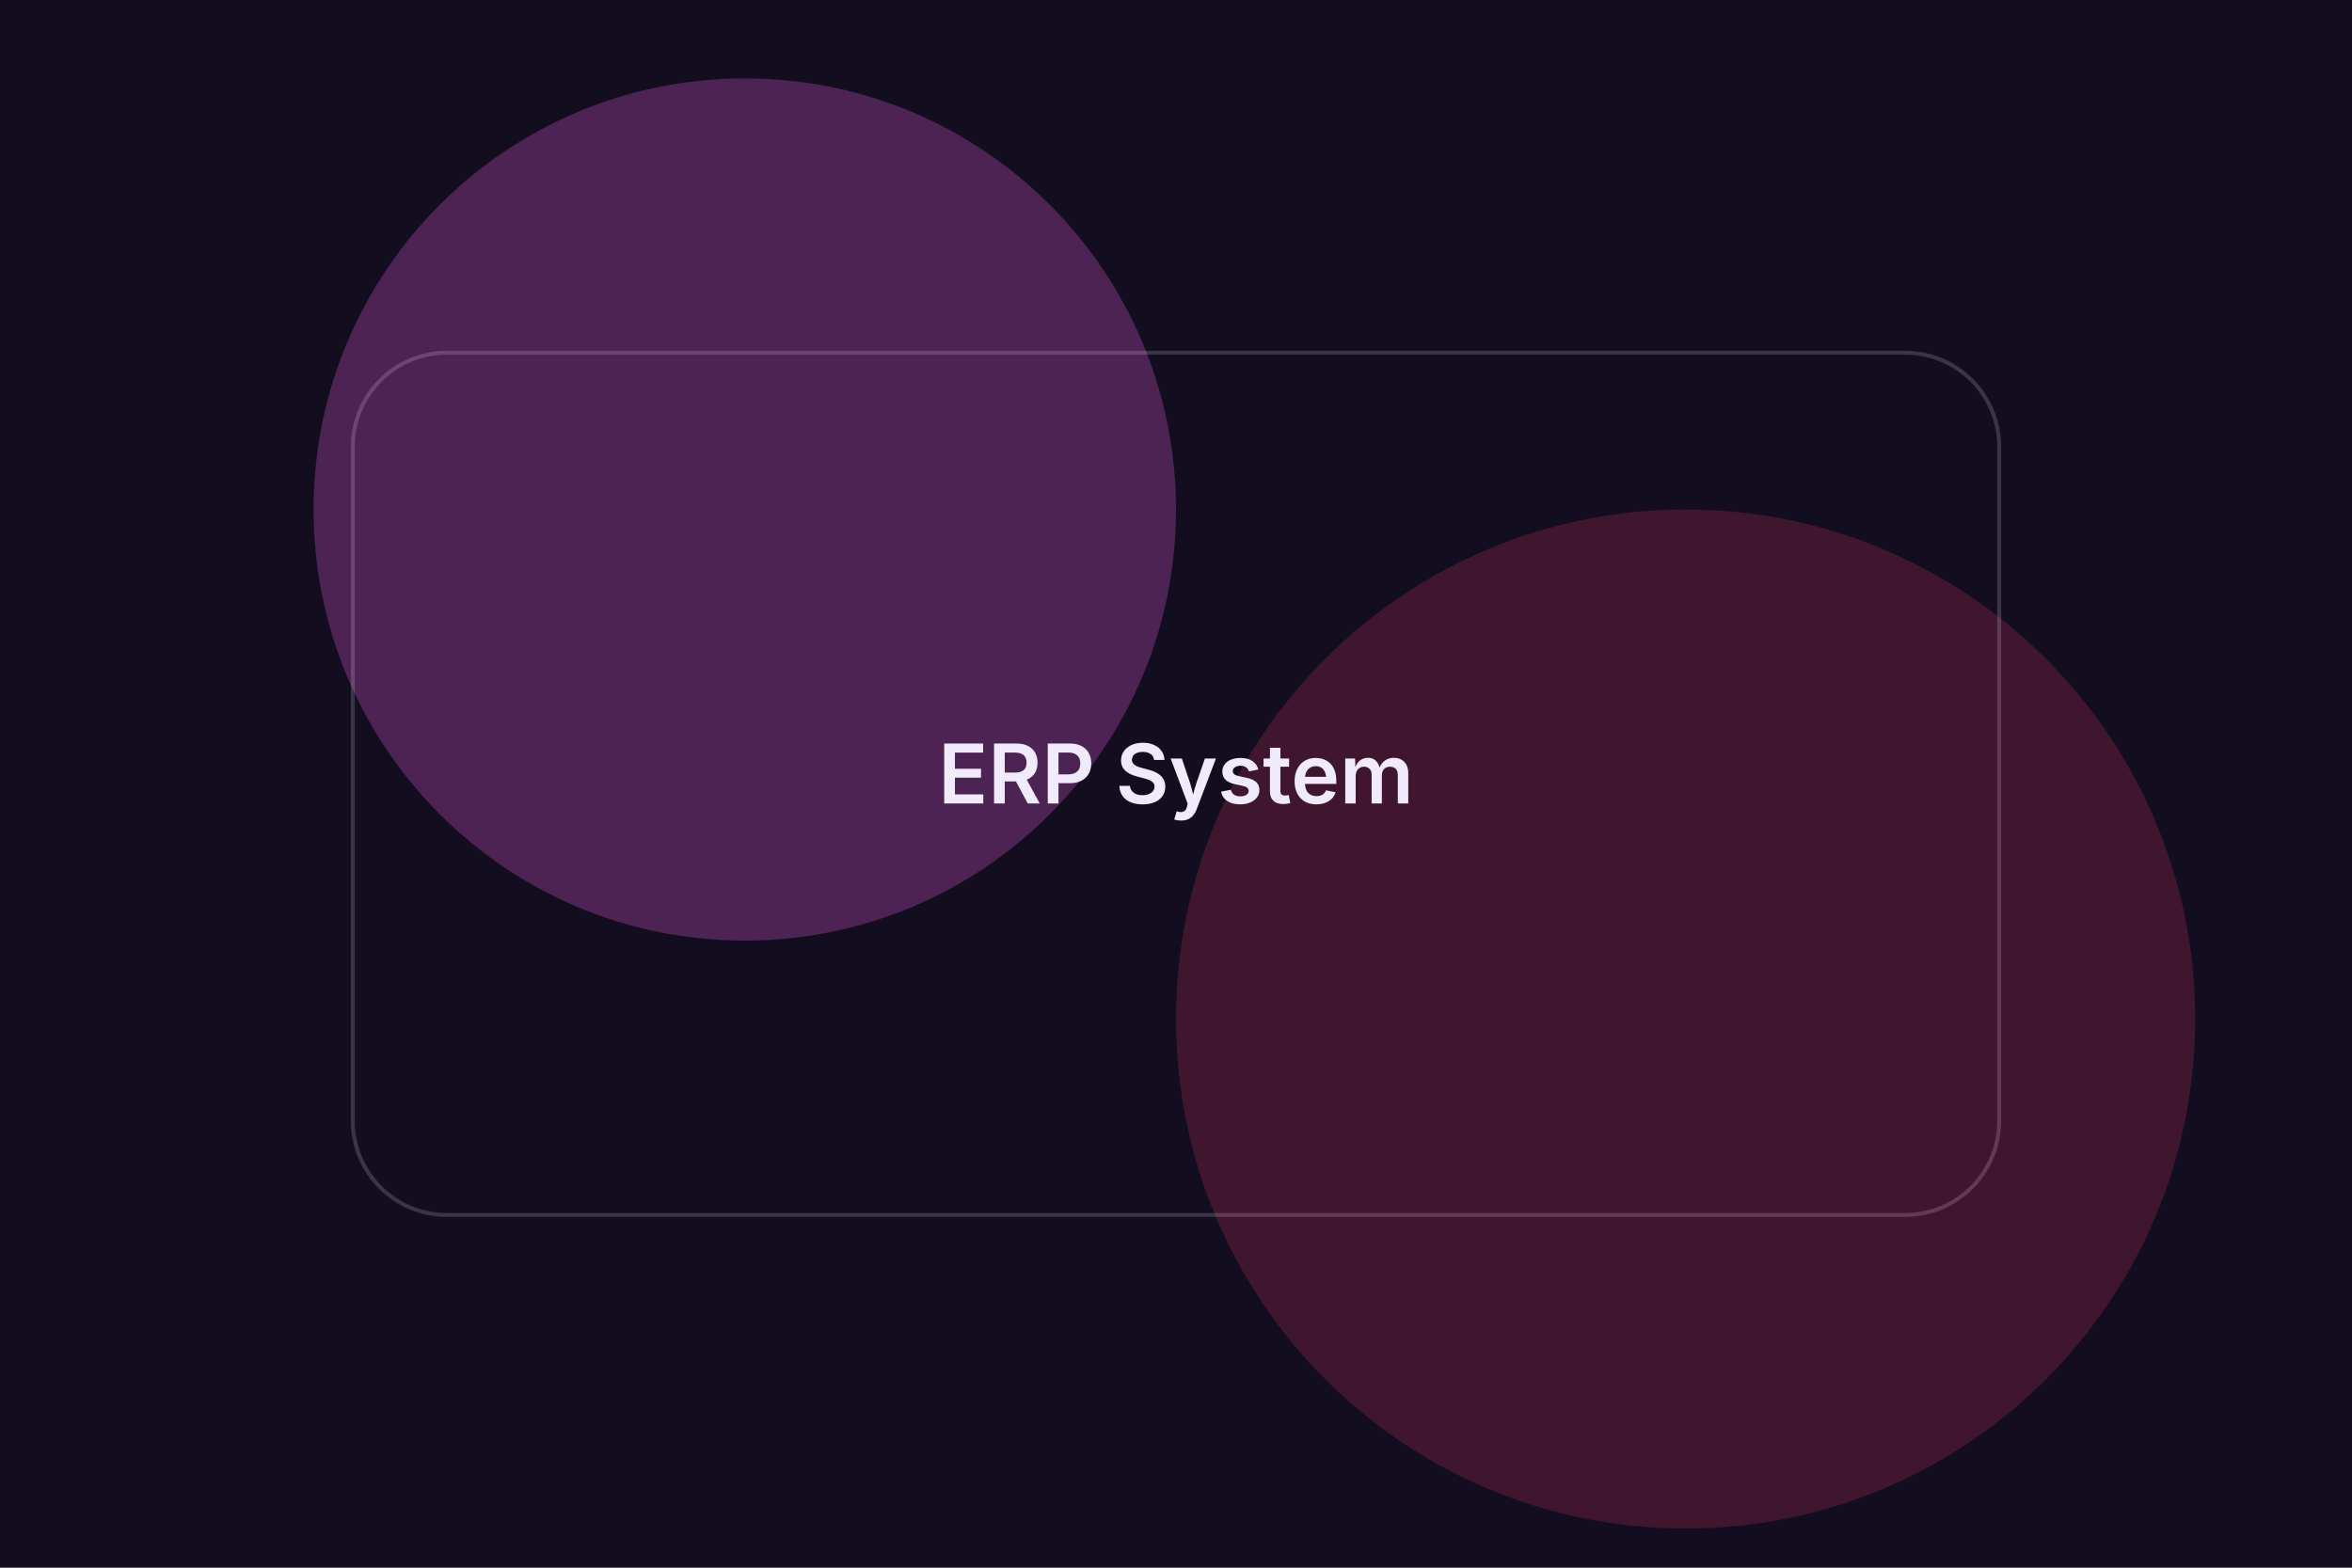
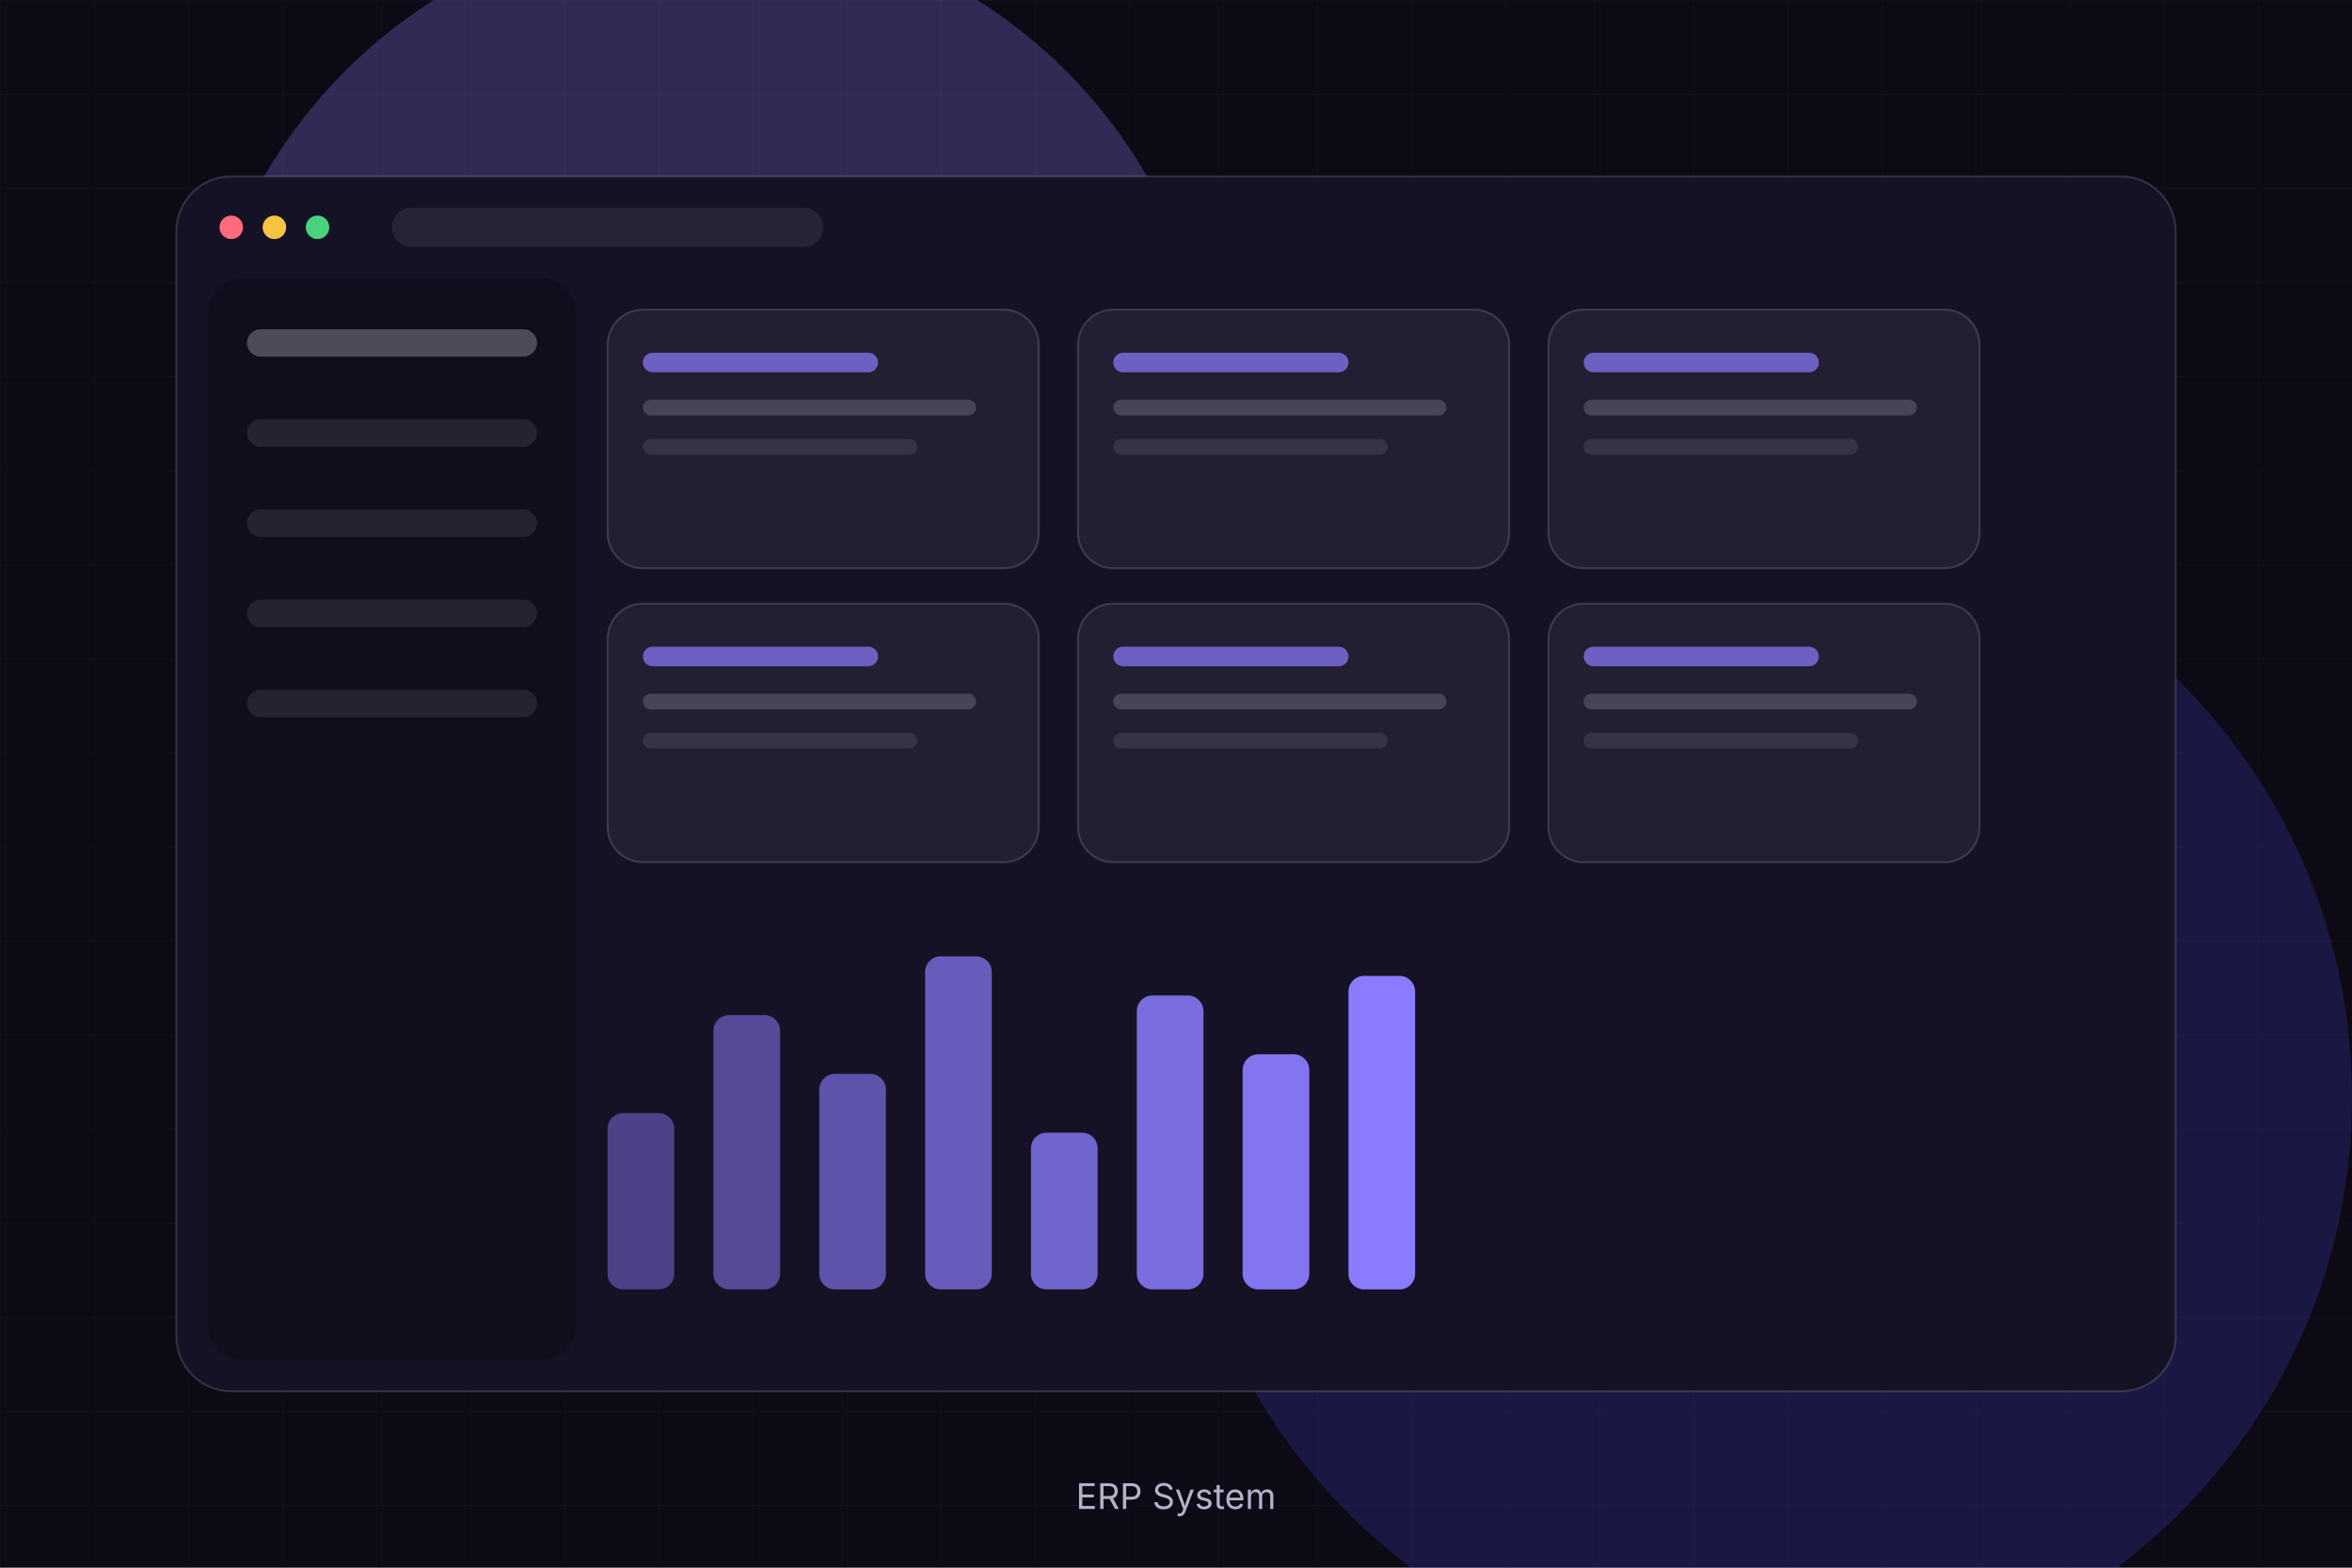
<svg xmlns="http://www.w3.org/2000/svg" viewBox="0 0 1200 800" fill="none">
-   <rect width="1200" height="800" fill="#120E1F" />
-   <circle cx="380" cy="260" r="220" fill="hsla(304,70%,62%,0.28)" />
-   <circle cx="860" cy="520" r="260" fill="hsla(344,75%,55%,0.22)" />
-   <rect x="180" y="180" width="840" height="440" rx="48" stroke="rgba(239,234,252,0.18)" stroke-width="2" />
-   <text x="600" y="410" text-anchor="middle" fill="#EFEAFC" font-family="Outfit, Inter, sans-serif" font-size="42" font-weight="600">ERP System</text>
+   <rect width="1200" height="800" fill="#0C0A14" />
+   <circle cx="360" cy="220" r="260" fill="#8B7CFF" opacity="0.28" />
+   <circle cx="900" cy="560" r="300" fill="#4F46E5" opacity="0.22" />
+   <rect width="1200" height="800" fill="url(#grid)" opacity="0.35" />
+   <defs>
+     <pattern id="grid" width="48" height="48" patternUnits="userSpaceOnUse">
+       <path d="M48 0H0V48" stroke="#EFEAFC" stroke-opacity="0.06" />
+     </pattern>
+   </defs>
+   <rect x="90" y="90" width="1020" height="620" rx="28" fill="#161225" stroke="rgba(239,234,252,0.16)" />
+   <circle cx="118" cy="116" r="6" fill="#FF6B7A" />
+   <circle cx="140" cy="116" r="6" fill="#F5C542" />
+   <circle cx="162" cy="116" r="6" fill="#49D17D" />
+   <rect x="200" y="106" width="220" height="20" rx="10" fill="#EFEAFC" fill-opacity="0.08" />
+   <rect x="106" y="142" width="188" height="552" rx="18" fill="#0C0A14" fill-opacity="0.55" />
+   <rect x="126" y="168" width="148" height="14" rx="7" fill="#EFEAFC" fill-opacity="0.28" />
+   <rect x="126" y="214" width="148" height="14" rx="7" fill="#EFEAFC" fill-opacity="0.1" />
+   <rect x="126" y="260" width="148" height="14" rx="7" fill="#EFEAFC" fill-opacity="0.1" />
+   <rect x="126" y="306" width="148" height="14" rx="7" fill="#EFEAFC" fill-opacity="0.1" />
+   <rect x="126" y="352" width="148" height="14" rx="7" fill="#EFEAFC" fill-opacity="0.1" />
+   <g transform="translate(310 158)">
+     <rect x="0" y="0" width="220" height="132" rx="18" fill="#EFEAFC" fill-opacity="0.06" stroke="rgba(239,234,252,0.16)" />
+     <rect x="18" y="22" width="120" height="10" rx="5" fill="#8B7CFF" opacity="0.7" />
+     <rect x="18" y="46" width="170" height="8" rx="4" fill="#EFEAFC" fill-opacity="0.18" />
+     <rect x="18" y="66" width="140" height="8" rx="4" fill="#EFEAFC" fill-opacity="0.1" />
+     <rect x="240" y="0" width="220" height="132" rx="18" fill="#EFEAFC" fill-opacity="0.06" stroke="rgba(239,234,252,0.16)" />
+     <rect x="258" y="22" width="120" height="10" rx="5" fill="#8B7CFF" opacity="0.7" />
+     <rect x="258" y="46" width="170" height="8" rx="4" fill="#EFEAFC" fill-opacity="0.18" />
+     <rect x="258" y="66" width="140" height="8" rx="4" fill="#EFEAFC" fill-opacity="0.1" />
+     <rect x="480" y="0" width="220" height="132" rx="18" fill="#EFEAFC" fill-opacity="0.06" stroke="rgba(239,234,252,0.16)" />
+     <rect x="498" y="22" width="120" height="10" rx="5" fill="#8B7CFF" opacity="0.7" />
+     <rect x="498" y="46" width="170" height="8" rx="4" fill="#EFEAFC" fill-opacity="0.18" />
+     <rect x="498" y="66" width="140" height="8" rx="4" fill="#EFEAFC" fill-opacity="0.1" />
+     <rect x="0" y="150" width="220" height="132" rx="18" fill="#EFEAFC" fill-opacity="0.06" stroke="rgba(239,234,252,0.16)" />
+     <rect x="18" y="172" width="120" height="10" rx="5" fill="#8B7CFF" opacity="0.7" />
+     <rect x="18" y="196" width="170" height="8" rx="4" fill="#EFEAFC" fill-opacity="0.18" />
+     <rect x="18" y="216" width="140" height="8" rx="4" fill="#EFEAFC" fill-opacity="0.1" />
+     <rect x="240" y="150" width="220" height="132" rx="18" fill="#EFEAFC" fill-opacity="0.06" stroke="rgba(239,234,252,0.16)" />
+     <rect x="258" y="172" width="120" height="10" rx="5" fill="#8B7CFF" opacity="0.7" />
+     <rect x="258" y="196" width="170" height="8" rx="4" fill="#EFEAFC" fill-opacity="0.18" />
+     <rect x="258" y="216" width="140" height="8" rx="4" fill="#EFEAFC" fill-opacity="0.1" />
+     <rect x="480" y="150" width="220" height="132" rx="18" fill="#EFEAFC" fill-opacity="0.06" stroke="rgba(239,234,252,0.16)" />
+     <rect x="498" y="172" width="120" height="10" rx="5" fill="#8B7CFF" opacity="0.7" />
+     <rect x="498" y="196" width="170" height="8" rx="4" fill="#EFEAFC" fill-opacity="0.18" />
+     <rect x="498" y="216" width="140" height="8" rx="4" fill="#EFEAFC" fill-opacity="0.1" />
+     <g transform="translate(0 320)">
+       <rect x="0" y="90" width="34" height="90" rx="8" fill="#8B7CFF" opacity="0.45" />
+       <rect x="54" y="40" width="34" height="140" rx="8" fill="#8B7CFF" opacity="0.53" />
+       <rect x="108" y="70" width="34" height="110" rx="8" fill="#8B7CFF" opacity="0.61" />
+       <rect x="162" y="10" width="34" height="170" rx="8" fill="#8B7CFF" opacity="0.69" />
+       <rect x="216" y="100" width="34" height="80" rx="8" fill="#8B7CFF" opacity="0.77" />
+       <rect x="270" y="30" width="34" height="150" rx="8" fill="#8B7CFF" opacity="0.85" />
+       <rect x="324" y="60" width="34" height="120" rx="8" fill="#8B7CFF" opacity="0.93" />
+       <rect x="378" y="20" width="34" height="160" rx="8" fill="#8B7CFF" opacity="1.01" />
+     </g>
+   </g>
+   <text x="600" y="770" text-anchor="middle" fill="#B7B0CC" font-family="Outfit, Inter, sans-serif" font-size="18">ERP System</text>
</svg>
